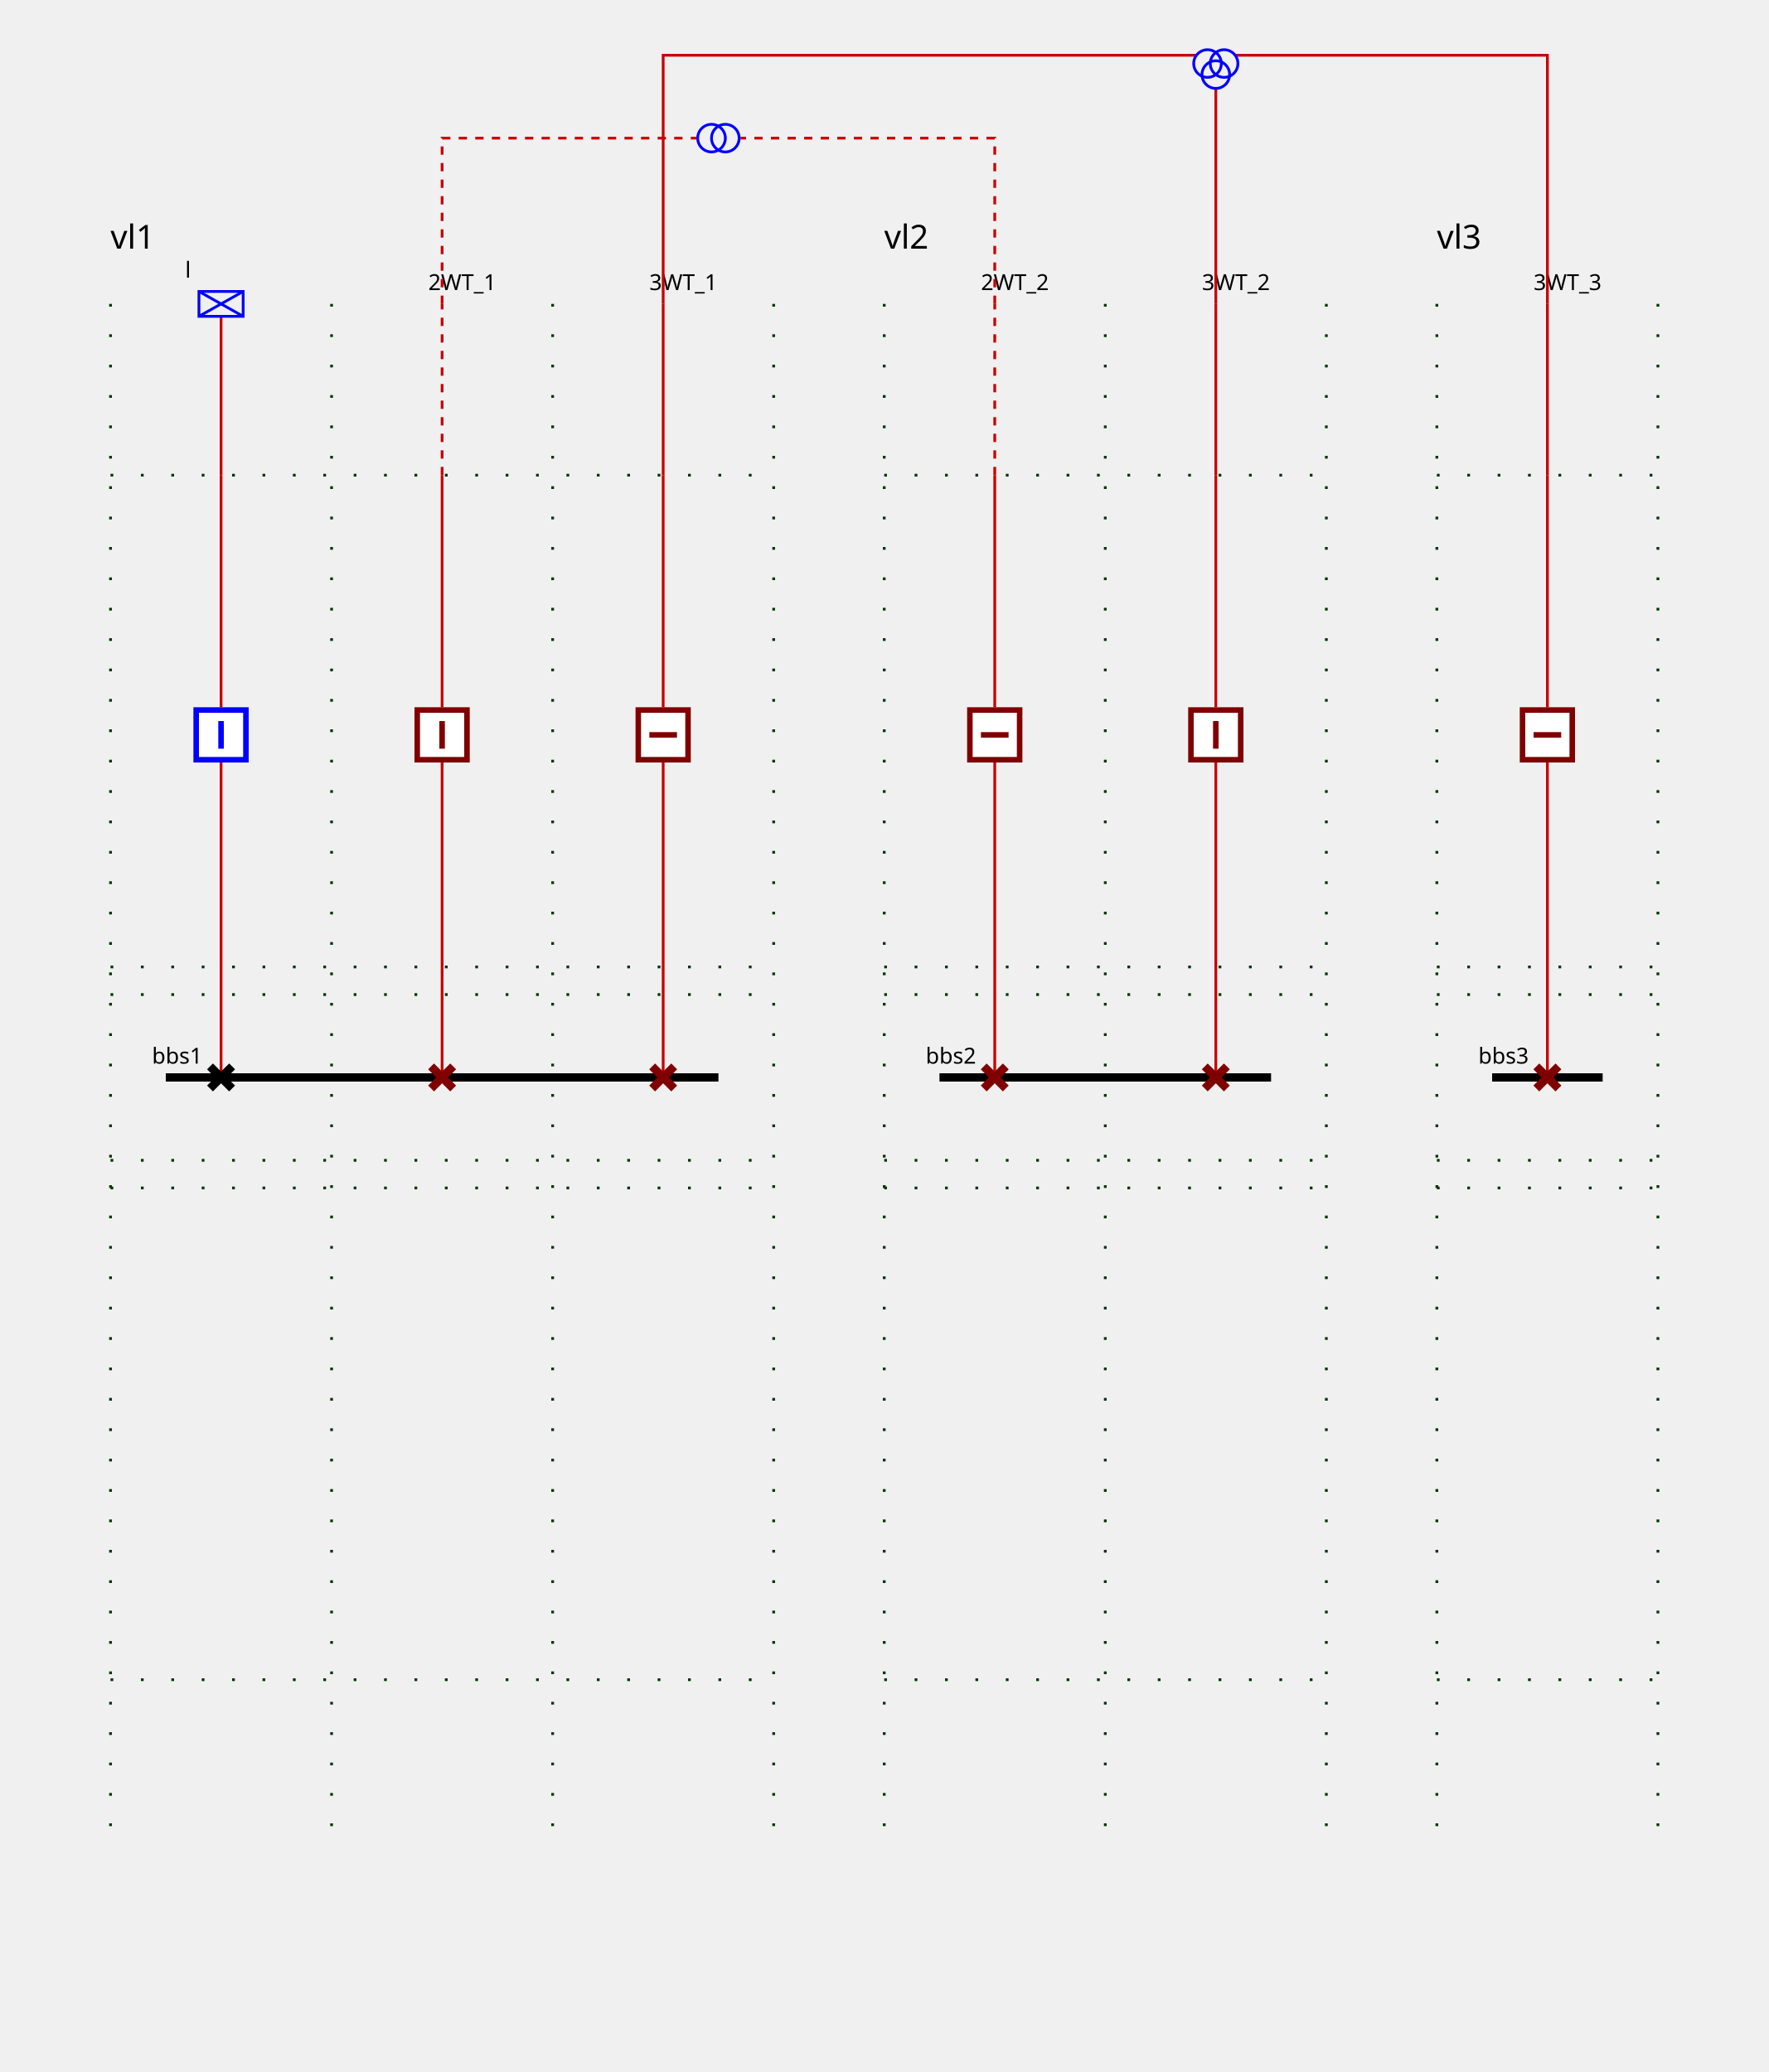
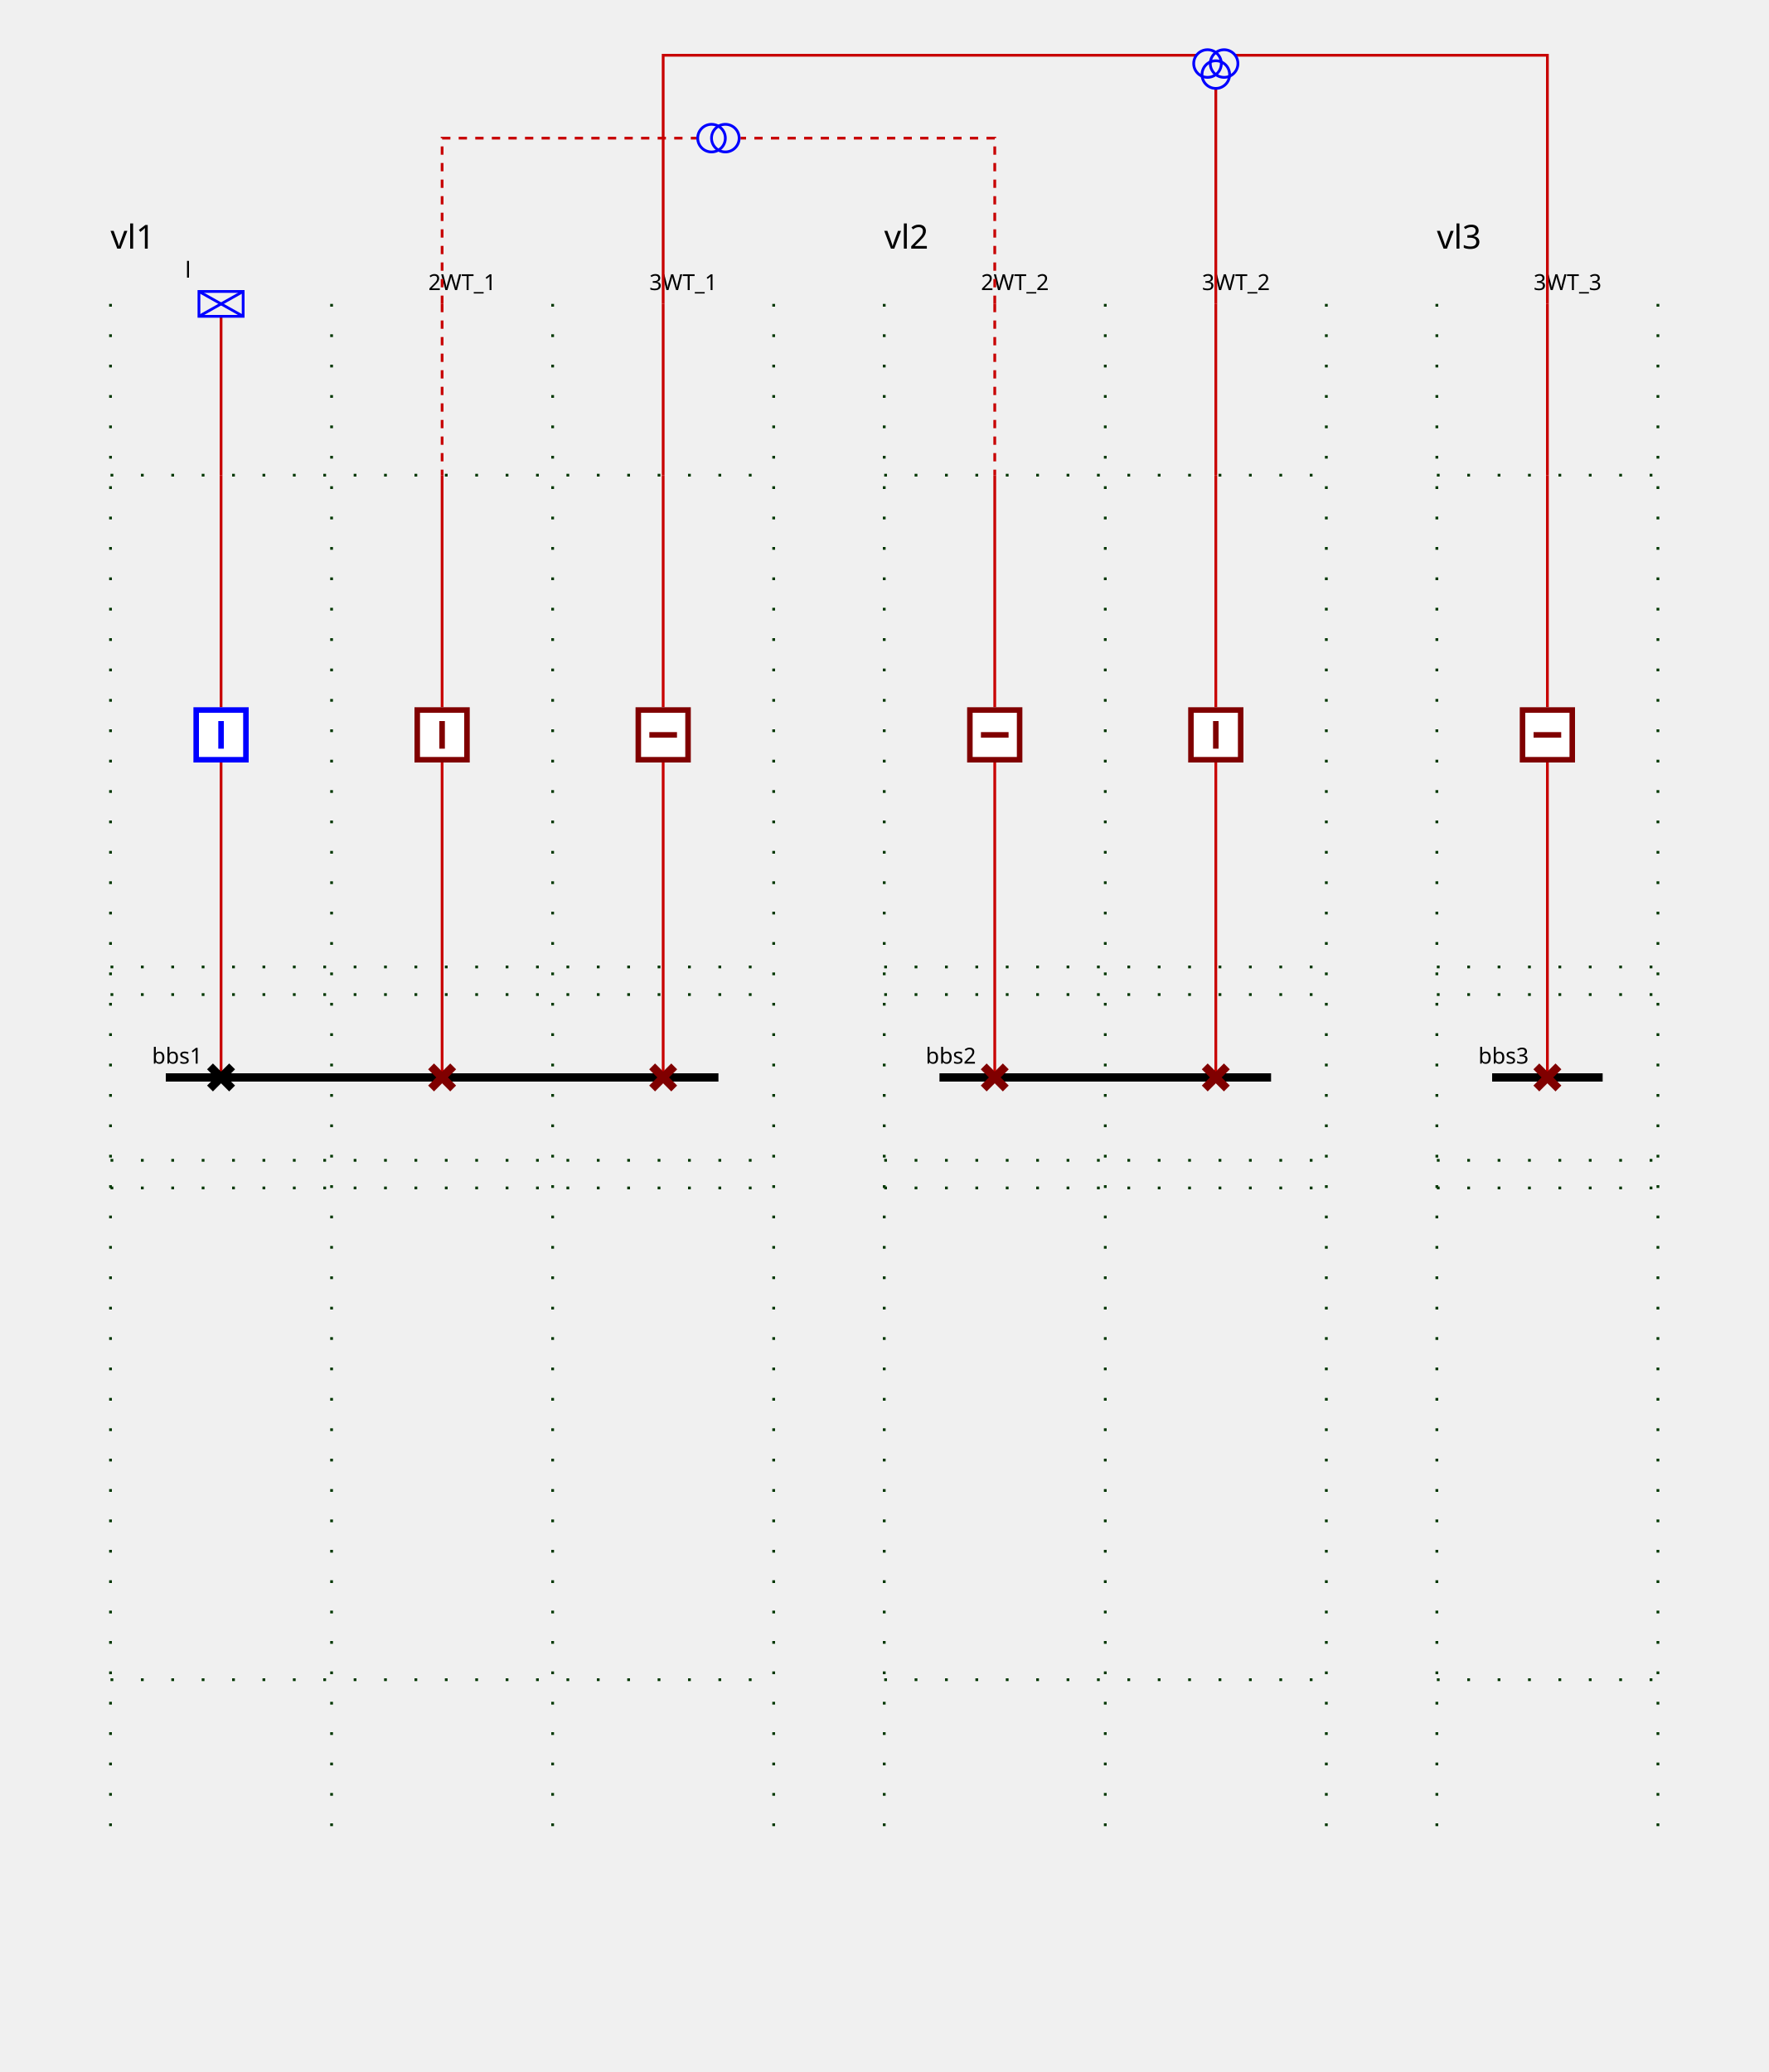
<svg xmlns="http://www.w3.org/2000/svg" height="750.0" viewBox="0 0 640.0 750.0" width="640.0">
  <style>
/* ----------------------------------------------------------------------- */
/* File: tautologies.css ------------------------------------------------- */
.sld-out .sld-arrow-in {visibility: hidden}
.sld-in .sld-arrow-out {visibility: hidden}
.sld-closed .sld-sw-open {visibility: hidden}
.sld-open .sld-sw-closed {visibility: hidden}
.sld-hidden-node {visibility: hidden}
.sld-top-feeder .sld-label {dominant-baseline: auto}
.sld-bottom-feeder .sld-label {dominant-baseline: hanging}
.sld-arrow-p .sld-label {dominant-baseline: middle}
.sld-arrow-q .sld-label {dominant-baseline: middle}
/* ----------------------------------------------------------------------- */
/* File: baseVoltages.css ------------------------------------------------ */
.sld-vl300to500 {--sld-vl-color: #ff0000}
.sld-vl180to300 {--sld-vl-color: #228b22}
.sld-vl120to180 {--sld-vl-color: #01afaf}
.sld-vl70to120 {--sld-vl-color: #cc5500}
.sld-vl50to70 {--sld-vl-color: #a020f0}
.sld-vl30to50 {--sld-vl-color: #ff8290}
.sld-vl0to30 {--sld-vl-color: #abae28}
/* ----------------------------------------------------------------------- */
/* File : highlightLineStates.css ---------------------------------------- */
.sld-feeder-disconnected {stroke: black}
.sld-feeder-connected-disconnected {stroke-dasharray: 3,3}
.sld-feeder-disconnected-connected {stroke: black; stroke-dasharray: 3,3}
/* ----------------------------------------------------------------------- */
/* File : components.css ------------------------------------------------- */
/* Stroke black */
.sld-disconnector {stroke-width: 3; stroke: black; fill: none}
/* Stroke blue */
.sld-breaker {stroke-width: 2; stroke: blue; fill:white}
.sld-load-break-switch {stroke: blue; fill: white}
/* Stroke --sld-vl-color with fallback black */
.sld-bus-connection {fill: var(--sld-vl-color, black)}
.sld-cell-shape-flat .sld-bus-connection {visibility: hidden}
.sld-busbar-section {stroke: var(--sld-vl-color, black); stroke-width: 3; fill: none}
/* Stroke --sld-vl-color with fallback red */
.sld-wire {stroke: var(--sld-vl-color, #c80000); fill: none}
/* Stroke --sld-vl-color with fallback blue */
.sld-load {stroke: var(--sld-vl-color, blue); fill: none}
.sld-generator {stroke: var(--sld-vl-color, blue); fill: none}
.sld-two-wt {stroke: var(--sld-vl-color, blue); fill: none}
.sld-three-wt {stroke: var(--sld-vl-color, blue); fill: none}
.sld-winding {stroke: var(--sld-vl-color, blue); fill: none}
.sld-capacitor {stroke: var(--sld-vl-color, blue); fill: none}
.sld-inductor {stroke: var(--sld-vl-color, blue); fill: none}
.sld-pst {stroke: var(--sld-vl-color, blue); fill: none}
.sld-pst-arrow {stroke: black; fill: none}
.sld-svc {stroke: var(--sld-vl-color, blue); fill: none}
.sld-vsc {stroke: var(--sld-vl-color, blue); font-size: 7.43px; fill: none}
/* Stroke none &amp; fill: --sld-vl-color */
.sld-node-infos {stroke: none; fill: var(--sld-vl-color, black)}
/* Stroke none &amp; fill: black */
.sld-label {stroke: none; fill: black; font: 8px "Verdana"}
.sld-graph-label {stroke: none; fill: black; font: 12px "Verdana"}
.sld-node {stroke: none; fill: black}
.sld-flash {stroke: none; fill: black}
.sld-lock {stroke: none; fill: black}
/* Specific */
.sld-grid {stroke: #003700; stroke-dasharray: 1,10}
.sld-arrow-p {fill:black}
.sld-arrow-q {fill:blue}
.sld-frame {fill: var(--sld-background-color, transparent)}
/* Stroke maroon for fictitious switch */
.sld-breaker.sld-fictitious {stroke: maroon}
.sld-disconnector.sld-fictitious {stroke: maroon}
.sld-load-break-switch.sld-fictitious {stroke: maroon}
.sld-busbar-section.sld-fictitious {stroke: var(--sld-vl-color, #c80000); stroke-width: 1}

</style>
  <rect class="sld-frame" height="100%" width="100%" />
  <g>
    <g class="sld-grid" id="GRID_vl1">
      <line x1="40.0" x2="40.0" y1="110.0" y2="670.0" />
      <line x1="120.0" x2="120.0" y1="110.0" y2="670.0" />
      <line x1="200.0" x2="200.0" y1="110.0" y2="670.0" />
      <line x1="280.0" x2="280.0" y1="110.0" y2="670.0" />
      <line x1="40.0" x2="280.0" y1="360.0" y2="360.0" />
      <line x1="40.0" x2="280.0" y1="350.0" y2="350.0" />
      <line x1="40.0" x2="280.0" y1="172.0" y2="172.0" />
      <line x1="40.0" x2="280.0" y1="420.0" y2="420.0" />
      <line x1="40.0" x2="280.0" y1="430.0" y2="430.0" />
      <line x1="40.0" x2="280.0" y1="608.0" y2="608.0" />
    </g>
    <g class="sld-grid" id="GRID_vl2">
      <line x1="320.0" x2="320.0" y1="110.0" y2="670.0" />
      <line x1="400.0" x2="400.0" y1="110.0" y2="670.0" />
      <line x1="480.0" x2="480.0" y1="110.0" y2="670.0" />
      <line x1="320.0" x2="480.0" y1="360.0" y2="360.0" />
      <line x1="320.0" x2="480.0" y1="350.0" y2="350.0" />
      <line x1="320.0" x2="480.0" y1="172.0" y2="172.0" />
      <line x1="320.0" x2="480.0" y1="420.0" y2="420.0" />
      <line x1="320.0" x2="480.0" y1="430.0" y2="430.0" />
      <line x1="320.0" x2="480.0" y1="608.0" y2="608.0" />
    </g>
    <g class="sld-grid" id="GRID_vl3">
      <line x1="520.0" x2="520.0" y1="110.0" y2="670.0" />
      <line x1="600.0" x2="600.0" y1="110.0" y2="670.0" />
      <line x1="520.0" x2="600.0" y1="360.0" y2="360.0" />
      <line x1="520.0" x2="600.0" y1="350.0" y2="350.0" />
      <line x1="520.0" x2="600.0" y1="172.0" y2="172.0" />
      <line x1="520.0" x2="600.0" y1="420.0" y2="420.0" />
      <line x1="520.0" x2="600.0" y1="430.0" y2="430.0" />
      <line x1="520.0" x2="600.0" y1="608.0" y2="608.0" />
    </g>
    <g id="LABEL_VL_vl1">
      <text class="sld-graph-label" x="40.0" y="90.0">vl1</text>
    </g>
    <g class="sld-busbar-section sld-vl300to500" id="idbbs1" transform="translate(60.0,390.0)">
      <line x1="0" x2="200.0" y1="0" y2="0" />
      <text class="sld-label" id="bbs1_NW_LABEL" x="-5.0" y="-5.0">bbs1</text>
    </g>
    <g class="sld-extern-cell" id="idEXTERN_32_0">
      <g class="sld-wire sld-vl300to500" id="_95_vl1_95_d_95_INTERNAL_95_vl1_95_b">
        <polyline points="80.0,390.0,80.0,360.0" />
      </g>
      <g class="sld-wire sld-vl300to500" id="_95_vl1_95_INTERNAL_95_vl1_95_b_95_b">
        <polyline points="80.0,360.0,80.0,276.0" />
      </g>
      <g class="sld-wire sld-vl300to500" id="_95_vl1_95_b_95_INTERNAL_95_vl1_95_l">
        <polyline points="80.0,256.0,80.0,172.0" />
      </g>
      <g class="sld-wire sld-vl300to500" id="_95_vl1_95_INTERNAL_95_vl1_95_l_95_l">
        <polyline points="80.0,172.0,80.0,114.5" />
      </g>
      <g class="sld-disconnector sld-closed sld-vl300to500" id="idd" transform="translate(76.0,386.0)">
        <path class="sld-sw-closed" d="M0,0 8,8 M8,0 0,8" />
        <path class="sld-sw-open" d="M8,0 0,8" />
      </g>
      <g class="sld-node sld-hidden-node sld-fictitious sld-vl300to500" id="idINTERNAL_95_vl1_95_b" transform="translate(76.0,356.0)">
        <circle cx="4" cy="4" r="4" />
      </g>
      <g class="sld-breaker sld-closed sld-vl300to500" id="idb" transform="translate(70.0,256.0)">
        <path class="sld-sw-closed" d="M1,1 V19 H19 V1z M10,5 V15" />
        <path class="sld-sw-open" d="M1,1 V19 H19 V1z M5,10 H15" />
      </g>
      <g class="sld-node sld-hidden-node sld-fictitious sld-vl300to500" id="idINTERNAL_95_vl1_95_l" transform="translate(76.0,168.0)">
        <circle cx="4" cy="4" r="4" />
      </g>
      <g class="sld-load sld-top-feeder sld-vl300to500" id="idl" transform="translate(72.0,105.5)">
        <rect height="9" width="16" />
        <line x1="0" x2="16" y1="0" y2="9" />
        <line x1="16" x2="0" y1="0" y2="9" />
        <text class="sld-label" id="l_N_LABEL" x="-5.0" y="-5.0">l</text>
      </g>
    </g>
    <g class="sld-extern-cell" id="idEXTERN_32_1">
      <g class="sld-wire sld-vl300to500" id="_95_vl1_95_d2WT_95_1_95_INTERNAL_95_vl1_95_b2WT_95_1">
        <polyline points="160.0,390.0,160.0,360.0" />
      </g>
      <g class="sld-wire sld-vl300to500" id="_95_vl1_95_INTERNAL_95_vl1_95_b2WT_95_1_95_b2WT_95_1">
        <polyline points="160.0,360.0,160.0,276.0" />
      </g>
-       <g class="sld-wire sld-vl300to500" id="_95_vl1_95_b2WT_95_1_95_INTERNAL_95_vl1_95_2WT_95_ONE">
-         <polyline points="160.0,256.0,160.0,172.0" />
-       </g>
-       <g class="sld-wire sld-vl300to500 sld-feeder-connected-disconnected" id="_95_vl1_95_INTERNAL_95_vl1_95_2WT_95_ONE_95_2WT_95_ONE">
-         <polyline points="160.0,172.0,160.0,110.0" />
+       <g class="sld-wire sld-vl300to500" id="_95_vl1_95_INTERNAL_95_vl1_95_2WT_95_ONE_95_b2WT_95_1">
+         <polyline points="160.0,172.0,160.0,256.0" />
+       </g>
+       <g class="sld-wire sld-vl300to500 sld-feeder-connected-disconnected" id="_95_vl1_95_2WT_95_ONE_95_INTERNAL_95_vl1_95_2WT_95_ONE">
+         <polyline points="160.0,110.0,160.0,172.0" />
      </g>
      <g class="sld-disconnector sld-closed sld-fictitious sld-vl300to500" id="idd2WT_95_1" transform="translate(156.0,386.0)">
        <path class="sld-sw-closed" d="M0,0 8,8 M8,0 0,8" />
        <path class="sld-sw-open" d="M8,0 0,8" />
      </g>
      <g class="sld-node sld-hidden-node sld-fictitious sld-vl300to500" id="idINTERNAL_95_vl1_95_b2WT_95_1" transform="translate(156.0,356.0)">
        <circle cx="4" cy="4" r="4" />
      </g>
      <g class="sld-breaker sld-closed sld-fictitious sld-vl300to500" id="idb2WT_95_1" transform="translate(150.0,256.0)">
        <path class="sld-sw-closed" d="M1,1 V19 H19 V1z M10,5 V15" />
        <path class="sld-sw-open" d="M1,1 V19 H19 V1z M5,10 H15" />
      </g>
      <g class="sld-node sld-hidden-node sld-fictitious sld-vl300to500" id="idINTERNAL_95_vl1_95_2WT_95_ONE" transform="translate(156.0,168.0)">
        <circle cx="4" cy="4" r="4" />
      </g>
      <g class="sld-top-feeder sld-vl300to500" id="id2WT_95_ONE" transform="translate(160.0,110.0)">
        <text class="sld-label" id="2WT_ONE_N_LABEL" x="-5.0" y="-5.0">2WT_1</text>
      </g>
    </g>
    <g class="sld-extern-cell" id="idEXTERN_32_2">
      <g class="sld-wire sld-vl300to500" id="_95_vl1_95_d3WT_95_1_95_INTERNAL_95_vl1_95_b3WT_95_1">
        <polyline points="240.0,390.0,240.0,360.0" />
      </g>
      <g class="sld-wire sld-vl300to500" id="_95_vl1_95_INTERNAL_95_vl1_95_b3WT_95_1_95_b3WT_95_1">
        <polyline points="240.0,360.0,240.0,276.0" />
      </g>
-       <g class="sld-wire sld-vl300to500" id="_95_vl1_95_b3WT_95_1_95_INTERNAL_95_vl1_95_3WT_95_ONE">
-         <polyline points="240.0,256.0,240.0,172.0" />
-       </g>
-       <g class="sld-wire sld-vl300to500 sld-feeder-disconnected" id="_95_vl1_95_INTERNAL_95_vl1_95_3WT_95_ONE_95_3WT_95_ONE">
-         <polyline points="240.0,172.0,240.0,110.0" />
+       <g class="sld-wire sld-vl300to500" id="_95_vl1_95_INTERNAL_95_vl1_95_3WT_95_ONE_95_b3WT_95_1">
+         <polyline points="240.0,172.0,240.0,256.0" />
+       </g>
+       <g class="sld-wire sld-vl300to500 sld-feeder-disconnected" id="_95_vl1_95_3WT_95_ONE_95_INTERNAL_95_vl1_95_3WT_95_ONE">
+         <polyline points="240.0,110.0,240.0,172.0" />
      </g>
      <g class="sld-disconnector sld-closed sld-fictitious sld-vl300to500" id="idd3WT_95_1" transform="translate(236.0,386.0)">
        <path class="sld-sw-closed" d="M0,0 8,8 M8,0 0,8" />
        <path class="sld-sw-open" d="M8,0 0,8" />
      </g>
      <g class="sld-node sld-hidden-node sld-fictitious sld-vl300to500" id="idINTERNAL_95_vl1_95_b3WT_95_1" transform="translate(236.0,356.0)">
        <circle cx="4" cy="4" r="4" />
      </g>
      <g class="sld-breaker sld-open sld-fictitious sld-vl300to500" id="idb3WT_95_1" transform="translate(230.0,256.0)">
        <path class="sld-sw-closed" d="M1,1 V19 H19 V1z M10,5 V15" />
        <path class="sld-sw-open" d="M1,1 V19 H19 V1z M5,10 H15" />
      </g>
      <g class="sld-node sld-hidden-node sld-fictitious sld-vl300to500" id="idINTERNAL_95_vl1_95_3WT_95_ONE" transform="translate(236.0,168.0)">
        <circle cx="4" cy="4" r="4" />
      </g>
      <g class="sld-top-feeder sld-vl300to500" id="id3WT_95_ONE" transform="translate(240.0,110.0)">
        <text class="sld-label" id="3WT_ONE_N_LABEL" x="-5.0" y="-5.0">3WT_1</text>
      </g>
    </g>
    <g id="LABEL_VL_vl2">
      <text class="sld-graph-label" x="320.0" y="90.0">vl2</text>
    </g>
    <g class="sld-busbar-section sld-vl180to300" id="idbbs2" transform="translate(340.0,390.0)">
      <line x1="0" x2="120.0" y1="0" y2="0" />
      <text class="sld-label" id="bbs2_NW_LABEL" x="-5.0" y="-5.0">bbs2</text>
    </g>
    <g class="sld-extern-cell" id="idEXTERN_32_0">
      <g class="sld-wire sld-vl180to300" id="_95_vl2_95_d2WT_95_2_95_INTERNAL_95_vl2_95_b2WT_95_2">
        <polyline points="360.0,390.0,360.0,360.0" />
      </g>
      <g class="sld-wire sld-vl180to300" id="_95_vl2_95_INTERNAL_95_vl2_95_b2WT_95_2_95_b2WT_95_2">
        <polyline points="360.0,360.0,360.0,276.0" />
      </g>
-       <g class="sld-wire sld-vl180to300" id="_95_vl2_95_b2WT_95_2_95_INTERNAL_95_vl2_95_2WT_95_TWO">
-         <polyline points="360.0,256.0,360.0,172.0" />
-       </g>
-       <g class="sld-wire sld-vl180to300 sld-feeder-disconnected-connected" id="_95_vl2_95_INTERNAL_95_vl2_95_2WT_95_TWO_95_2WT_95_TWO">
-         <polyline points="360.0,172.0,360.0,110.0" />
+       <g class="sld-wire sld-vl180to300" id="_95_vl2_95_INTERNAL_95_vl2_95_2WT_95_TWO_95_b2WT_95_2">
+         <polyline points="360.0,172.0,360.0,256.0" />
+       </g>
+       <g class="sld-wire sld-vl180to300 sld-feeder-disconnected-connected" id="_95_vl2_95_2WT_95_TWO_95_INTERNAL_95_vl2_95_2WT_95_TWO">
+         <polyline points="360.0,110.0,360.0,172.0" />
      </g>
      <g class="sld-disconnector sld-closed sld-fictitious sld-vl180to300" id="idd2WT_95_2" transform="translate(356.0,386.0)">
        <path class="sld-sw-closed" d="M0,0 8,8 M8,0 0,8" />
        <path class="sld-sw-open" d="M8,0 0,8" />
      </g>
      <g class="sld-node sld-hidden-node sld-fictitious sld-vl180to300" id="idINTERNAL_95_vl2_95_b2WT_95_2" transform="translate(356.0,356.0)">
        <circle cx="4" cy="4" r="4" />
      </g>
      <g class="sld-breaker sld-open sld-fictitious sld-vl180to300" id="idb2WT_95_2" transform="translate(350.0,256.0)">
        <path class="sld-sw-closed" d="M1,1 V19 H19 V1z M10,5 V15" />
        <path class="sld-sw-open" d="M1,1 V19 H19 V1z M5,10 H15" />
      </g>
      <g class="sld-node sld-hidden-node sld-fictitious sld-vl180to300" id="idINTERNAL_95_vl2_95_2WT_95_TWO" transform="translate(356.0,168.0)">
        <circle cx="4" cy="4" r="4" />
      </g>
      <g class="sld-top-feeder sld-vl180to300" id="id2WT_95_TWO" transform="translate(360.0,110.0)">
        <text class="sld-label" id="2WT_TWO_N_LABEL" x="-5.0" y="-5.0">2WT_2</text>
      </g>
    </g>
    <g class="sld-extern-cell" id="idEXTERN_32_1">
      <g class="sld-wire sld-vl180to300" id="_95_vl2_95_d3WT_95_2_95_INTERNAL_95_vl2_95_b3WT_95_2">
        <polyline points="440.0,390.0,440.0,360.0" />
      </g>
      <g class="sld-wire sld-vl180to300" id="_95_vl2_95_INTERNAL_95_vl2_95_b3WT_95_2_95_b3WT_95_2">
        <polyline points="440.0,360.0,440.0,276.0" />
      </g>
-       <g class="sld-wire sld-vl180to300" id="_95_vl2_95_b3WT_95_2_95_INTERNAL_95_vl2_95_3WT_95_TWO">
-         <polyline points="440.0,256.0,440.0,172.0" />
-       </g>
-       <g class="sld-wire sld-vl180to300" id="_95_vl2_95_INTERNAL_95_vl2_95_3WT_95_TWO_95_3WT_95_TWO">
-         <polyline points="440.0,172.0,440.0,110.0" />
+       <g class="sld-wire sld-vl180to300" id="_95_vl2_95_INTERNAL_95_vl2_95_3WT_95_TWO_95_b3WT_95_2">
+         <polyline points="440.0,172.0,440.0,256.0" />
+       </g>
+       <g class="sld-wire sld-vl180to300" id="_95_vl2_95_3WT_95_TWO_95_INTERNAL_95_vl2_95_3WT_95_TWO">
+         <polyline points="440.0,110.0,440.0,172.0" />
      </g>
      <g class="sld-disconnector sld-closed sld-fictitious sld-vl180to300" id="idd3WT_95_2" transform="translate(436.0,386.0)">
        <path class="sld-sw-closed" d="M0,0 8,8 M8,0 0,8" />
        <path class="sld-sw-open" d="M8,0 0,8" />
      </g>
      <g class="sld-node sld-hidden-node sld-fictitious sld-vl180to300" id="idINTERNAL_95_vl2_95_b3WT_95_2" transform="translate(436.0,356.0)">
        <circle cx="4" cy="4" r="4" />
      </g>
      <g class="sld-breaker sld-closed sld-fictitious sld-vl180to300" id="idb3WT_95_2" transform="translate(430.0,256.0)">
        <path class="sld-sw-closed" d="M1,1 V19 H19 V1z M10,5 V15" />
        <path class="sld-sw-open" d="M1,1 V19 H19 V1z M5,10 H15" />
      </g>
      <g class="sld-node sld-hidden-node sld-fictitious sld-vl180to300" id="idINTERNAL_95_vl2_95_3WT_95_TWO" transform="translate(436.0,168.0)">
        <circle cx="4" cy="4" r="4" />
      </g>
      <g class="sld-top-feeder sld-vl180to300" id="id3WT_95_TWO" transform="translate(440.0,110.0)">
        <text class="sld-label" id="3WT_TWO_N_LABEL" x="-5.0" y="-5.0">3WT_2</text>
      </g>
    </g>
    <g id="LABEL_VL_vl3">
      <text class="sld-graph-label" x="520.0" y="90.0">vl3</text>
    </g>
    <g class="sld-busbar-section sld-vl50to70" id="idbbs3" transform="translate(540.0,390.0)">
      <line x1="0" x2="40.0" y1="0" y2="0" />
      <text class="sld-label" id="bbs3_NW_LABEL" x="-5.0" y="-5.0">bbs3</text>
    </g>
    <g class="sld-extern-cell" id="idEXTERN_32_0">
      <g class="sld-wire sld-vl50to70" id="_95_vl3_95_d3WT_95_3_95_INTERNAL_95_vl3_95_b3WT_95_3">
        <polyline points="560.0,390.0,560.0,360.0" />
      </g>
      <g class="sld-wire sld-vl50to70" id="_95_vl3_95_INTERNAL_95_vl3_95_b3WT_95_3_95_b3WT_95_3">
        <polyline points="560.0,360.0,560.0,276.0" />
      </g>
-       <g class="sld-wire sld-vl50to70" id="_95_vl3_95_b3WT_95_3_95_INTERNAL_95_vl3_95_3WT_95_THREE">
-         <polyline points="560.0,256.0,560.0,172.0" />
-       </g>
-       <g class="sld-wire sld-vl50to70 sld-feeder-disconnected" id="_95_vl3_95_INTERNAL_95_vl3_95_3WT_95_THREE_95_3WT_95_THREE">
-         <polyline points="560.0,172.0,560.0,110.0" />
+       <g class="sld-wire sld-vl50to70" id="_95_vl3_95_INTERNAL_95_vl3_95_3WT_95_THREE_95_b3WT_95_3">
+         <polyline points="560.0,172.0,560.0,256.0" />
+       </g>
+       <g class="sld-wire sld-vl50to70 sld-feeder-disconnected" id="_95_vl3_95_3WT_95_THREE_95_INTERNAL_95_vl3_95_3WT_95_THREE">
+         <polyline points="560.0,110.0,560.0,172.0" />
      </g>
      <g class="sld-disconnector sld-closed sld-fictitious sld-vl50to70" id="idd3WT_95_3" transform="translate(556.0,386.0)">
        <path class="sld-sw-closed" d="M0,0 8,8 M8,0 0,8" />
        <path class="sld-sw-open" d="M8,0 0,8" />
      </g>
      <g class="sld-node sld-hidden-node sld-fictitious sld-vl50to70" id="idINTERNAL_95_vl3_95_b3WT_95_3" transform="translate(556.0,356.0)">
        <circle cx="4" cy="4" r="4" />
      </g>
      <g class="sld-breaker sld-open sld-fictitious sld-vl50to70" id="idb3WT_95_3" transform="translate(550.0,256.0)">
        <path class="sld-sw-closed" d="M1,1 V19 H19 V1z M10,5 V15" />
        <path class="sld-sw-open" d="M1,1 V19 H19 V1z M5,10 H15" />
      </g>
      <g class="sld-node sld-hidden-node sld-fictitious sld-vl50to70" id="idINTERNAL_95_vl3_95_3WT_95_THREE" transform="translate(556.0,168.0)">
        <circle cx="4" cy="4" r="4" />
      </g>
      <g class="sld-top-feeder sld-vl50to70" id="id3WT_95_THREE" transform="translate(560.0,110.0)">
        <text class="sld-label" id="3WT_THREE_N_LABEL" x="-5.0" y="-5.0">3WT_3</text>
      </g>
    </g>
    <g class="sld-wire sld-vl300to500 sld-feeder-connected-disconnected" id="idEDGE_95_2WT_95_ONE">
      <polyline points="160.0,110.0,160.0,50.0,252.0,50.0" />
    </g>
    <g class="sld-wire sld-vl180to300 sld-feeder-disconnected-connected" id="idEDGE_95_2WT_95_TWO">
      <polyline points="360.0,110.0,360.0,50.0,268.0,50.0" />
    </g>
    <g class="sld-wire sld-vl300to500 sld-feeder-disconnected" id="idEDGE_95_3WT_95_ONE">
      <polyline points="240.0,110.0,240.0,20.0,433.0,20.0" />
    </g>
    <g class="sld-wire sld-vl180to300" id="idEDGE_95_3WT_95_TWO">
      <polyline points="440.0,110.0,440.0,32.0" />
    </g>
    <g class="sld-wire sld-vl50to70 sld-feeder-disconnected" id="idEDGE_95_3WT_95_THREE">
      <polyline points="560.0,110.0,560.0,20.0,447.0,20.0" />
    </g>
    <g class="sld-two-wt sld-fictitious" id="id2WT" transform="translate(255.0,42.5)">
      <circle class="sld-vl300to500 sld-winding" cx="5" cy="10" r="5" transform="rotate(90.0,5.0,7.5)" />
      <circle class="sld-vl180to300 sld-winding" cx="5" cy="5" r="5" transform="rotate(90.0,5.0,7.5)" />
    </g>
    <g class="sld-three-wt sld-fictitious" id="id3WT" transform="translate(432.0,8.0)">
      <circle class="sld-vl300to500 sld-winding" cx="5" cy="15" r="5" />
      <circle class="sld-vl50to70 sld-winding" cx="11" cy="15" r="5" />
      <circle class="sld-vl180to300 sld-winding" cx="8" cy="19" r="5" />
    </g>
  </g>
</svg>
